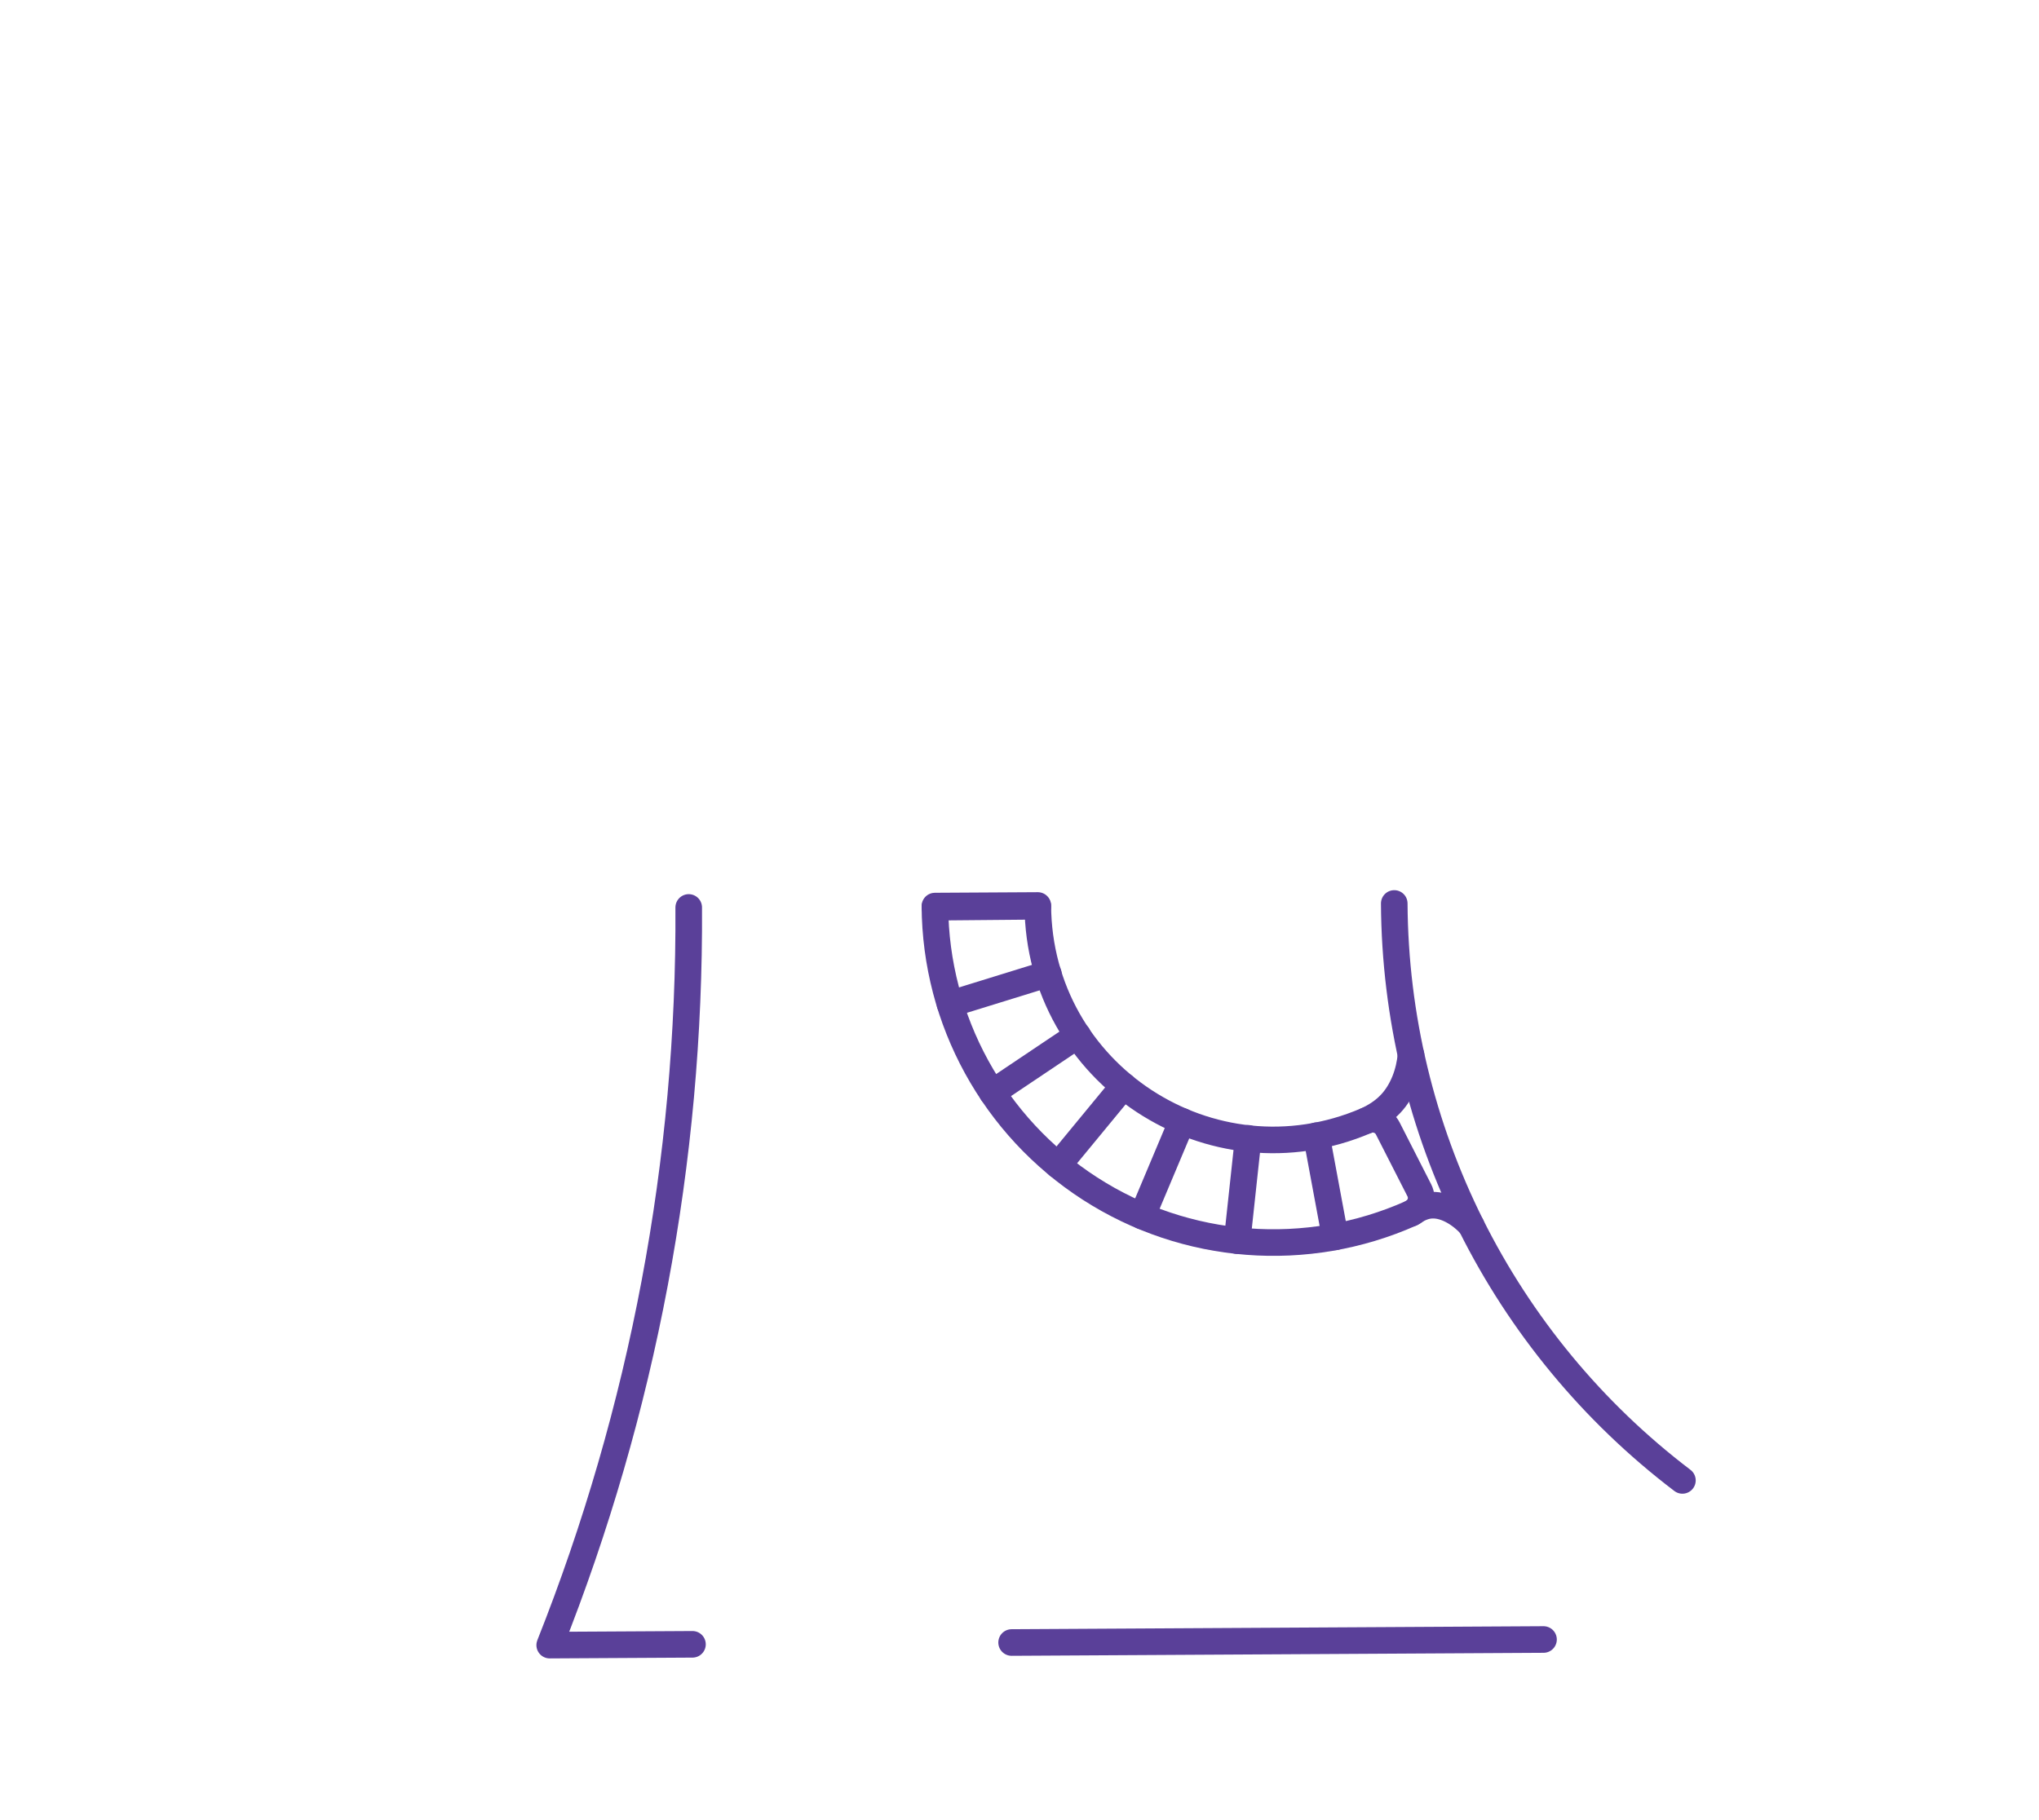
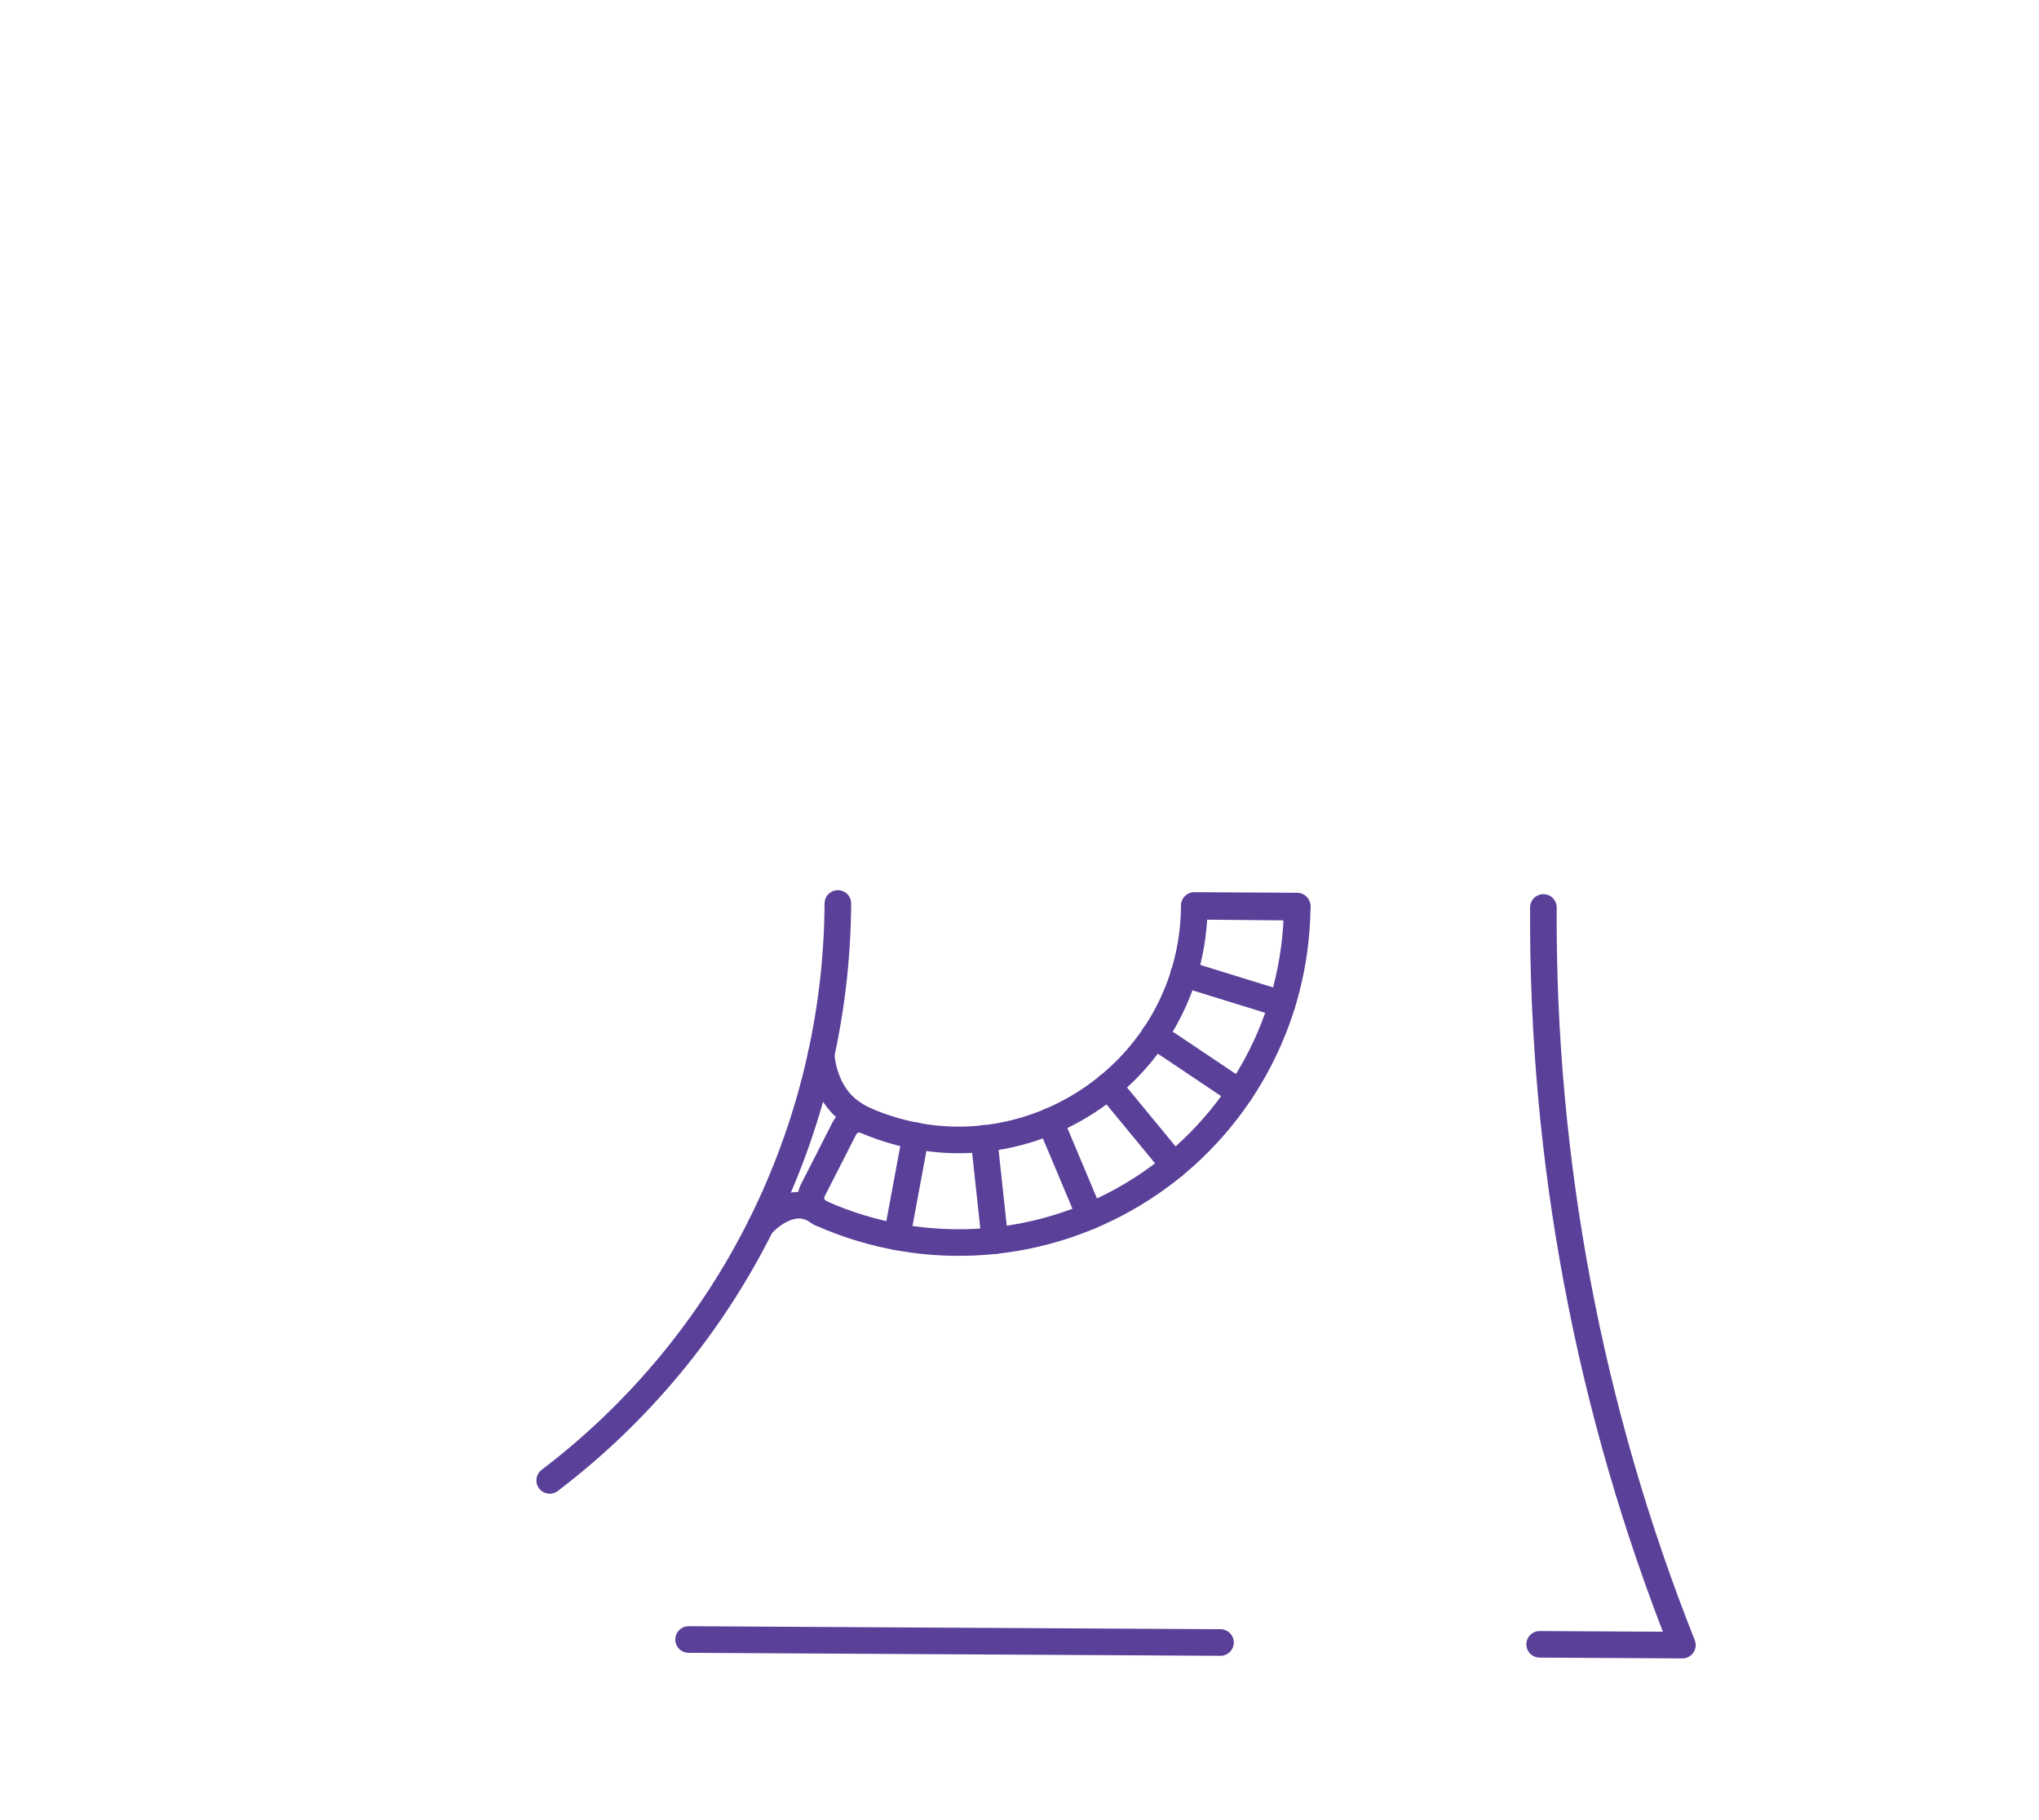
<svg xmlns="http://www.w3.org/2000/svg" version="1.1" id="Layer_1" x="0px" y="0px" width="690px" height="616px" viewBox="0 0 690 616" enable-background="new 0 0 690 616" xml:space="preserve">
  <g id="Model::Top_Half::FR1::Engrave">
-     <path fill="none" stroke="#5A4099" stroke-width="9" stroke-linecap="round" stroke-linejoin="round" d="M351.197,306.487   c0.322,57.045,58.707,95.3,111.137,72.822c2.743-1.176,5.929-0.023,7.285,2.637c3.561,6.984,7.123,13.972,10.684,20.957   c1.476,2.893,0.224,6.431-2.742,7.753c-35.335,15.753-76.234,12.605-108.742-8.369c-32.5-20.97-52.224-56.925-52.442-95.602   C327.982,306.618,339.59,306.553,351.197,306.487z" />
-     <line fill="none" stroke="#5A4099" stroke-width="9" stroke-linecap="round" stroke-linejoin="round" x1="522.328" y1="554.938" x2="342.331" y2="555.956" />
-     <path fill="none" stroke="#5A4099" stroke-width="9" stroke-linecap="round" stroke-linejoin="round" d="M234.333,556.567   c-16.104,0.091-32.208,0.182-48.313,0.272c31.556-79.438,47.527-164.209,47.043-249.685" />
-     <path fill="none" stroke="#5A4099" stroke-width="9" stroke-linecap="round" stroke-linejoin="round" d="M471.817,305.804   c0.434,76.701,36.461,148.852,97.513,195.284" />
-     <line fill="none" stroke="#5A4099" stroke-width="9" stroke-linecap="round" stroke-linejoin="round" x1="451.826" y1="418.657" x2="445.47" y2="384.42" />
-     <line fill="none" stroke="#5A4099" stroke-width="9" stroke-linecap="round" stroke-linejoin="round" x1="418.648" y1="419.922" x2="422.378" y2="385.3" />
-     <line fill="none" stroke="#5A4099" stroke-width="9" stroke-linecap="round" stroke-linejoin="round" x1="386.5" y1="411.618" x2="400.003" y2="379.521" />
-     <line fill="none" stroke="#5A4099" stroke-width="9" stroke-linecap="round" stroke-linejoin="round" x1="358.085" y1="394.443" x2="380.227" y2="367.566" />
-     <line fill="none" stroke="#5A4099" stroke-width="9" stroke-linecap="round" stroke-linejoin="round" x1="335.79" y1="369.84" x2="364.709" y2="350.443" />
-     <line fill="none" stroke="#5A4099" stroke-width="9" stroke-linecap="round" stroke-linejoin="round" x1="321.487" y1="339.876" x2="354.754" y2="329.589" />
-     <line fill="none" stroke="#5A4099" stroke-width="9" stroke-linecap="round" stroke-linejoin="round" x1="316.378" y1="307.069" x2="351.198" y2="306.755" />
-     <path fill="none" stroke="#5A4099" stroke-width="9" stroke-linecap="round" stroke-linejoin="round" d="M477.561,410.654   c1.747-1.232,3.762-2.28,5.857-2.611c5.205-0.822,10.905,2.778,14.425,6.753" />
-     <path fill="none" stroke="#5A4099" stroke-width="9" stroke-linecap="round" stroke-linejoin="round" d="M462.334,379.309   c3.054-1.371,5.958-3.25,8.267-5.705c4.124-4.383,6.355-10.608,6.884-16.564" />
+     <path fill="none" stroke="#5A4099" stroke-width="9" stroke-linecap="round" stroke-linejoin="round" d="M438.973,306.685   c-0.218,38.678-19.941,74.633-52.441,95.603c-32.509,20.974-73.407,24.122-108.742,8.369c-2.967-1.322-4.219-4.86-2.742-7.753   c3.561-6.985,7.123-13.974,10.684-20.957c1.356-2.66,4.542-3.813,7.285-2.638c52.43,22.479,110.814-15.776,111.137-72.821   C415.76,306.553,427.367,306.618,438.973,306.685z" />
+     <line fill="none" stroke="#5A4099" stroke-width="9" stroke-linecap="round" stroke-linejoin="round" x1="413.019" y1="555.956" x2="233.021" y2="554.938" />
+     <path fill="none" stroke="#5A4099" stroke-width="9" stroke-linecap="round" stroke-linejoin="round" d="M522.287,307.154   c-0.484,85.476,15.486,170.247,47.043,249.685c-16.105-0.09-32.209-0.181-48.313-0.271" />
+     <path fill="none" stroke="#5A4099" stroke-width="9" stroke-linecap="round" stroke-linejoin="round" d="M186.02,501.088   c61.052-46.432,97.079-118.583,97.513-195.284" />
+     <line fill="none" stroke="#5A4099" stroke-width="9" stroke-linecap="round" stroke-linejoin="round" x1="309.88" y1="384.42" x2="303.523" y2="418.657" />
+     <line fill="none" stroke="#5A4099" stroke-width="9" stroke-linecap="round" stroke-linejoin="round" x1="332.972" y1="385.3" x2="336.701" y2="419.922" />
+     <line fill="none" stroke="#5A4099" stroke-width="9" stroke-linecap="round" stroke-linejoin="round" x1="355.347" y1="379.521" x2="368.85" y2="411.618" />
+     <line fill="none" stroke="#5A4099" stroke-width="9" stroke-linecap="round" stroke-linejoin="round" x1="375.123" y1="367.566" x2="397.265" y2="394.443" />
+     <line fill="none" stroke="#5A4099" stroke-width="9" stroke-linecap="round" stroke-linejoin="round" x1="390.641" y1="350.443" x2="419.56" y2="369.84" />
+     <line fill="none" stroke="#5A4099" stroke-width="9" stroke-linecap="round" stroke-linejoin="round" x1="400.596" y1="329.589" x2="433.863" y2="339.876" />
+     <line fill="none" stroke="#5A4099" stroke-width="9" stroke-linecap="round" stroke-linejoin="round" x1="404.151" y1="306.755" x2="438.972" y2="307.069" />
+     <path fill="none" stroke="#5A4099" stroke-width="9" stroke-linecap="round" stroke-linejoin="round" d="M257.507,414.796   c3.52-3.975,9.22-7.575,14.425-6.753c2.095,0.331,4.11,1.379,5.857,2.611" />
+     <path fill="none" stroke="#5A4099" stroke-width="9" stroke-linecap="round" stroke-linejoin="round" d="M277.864,357.04   c0.529,5.956,2.761,12.181,6.885,16.563c2.309,2.455,5.213,4.334,8.267,5.705" />
  </g>
</svg>
